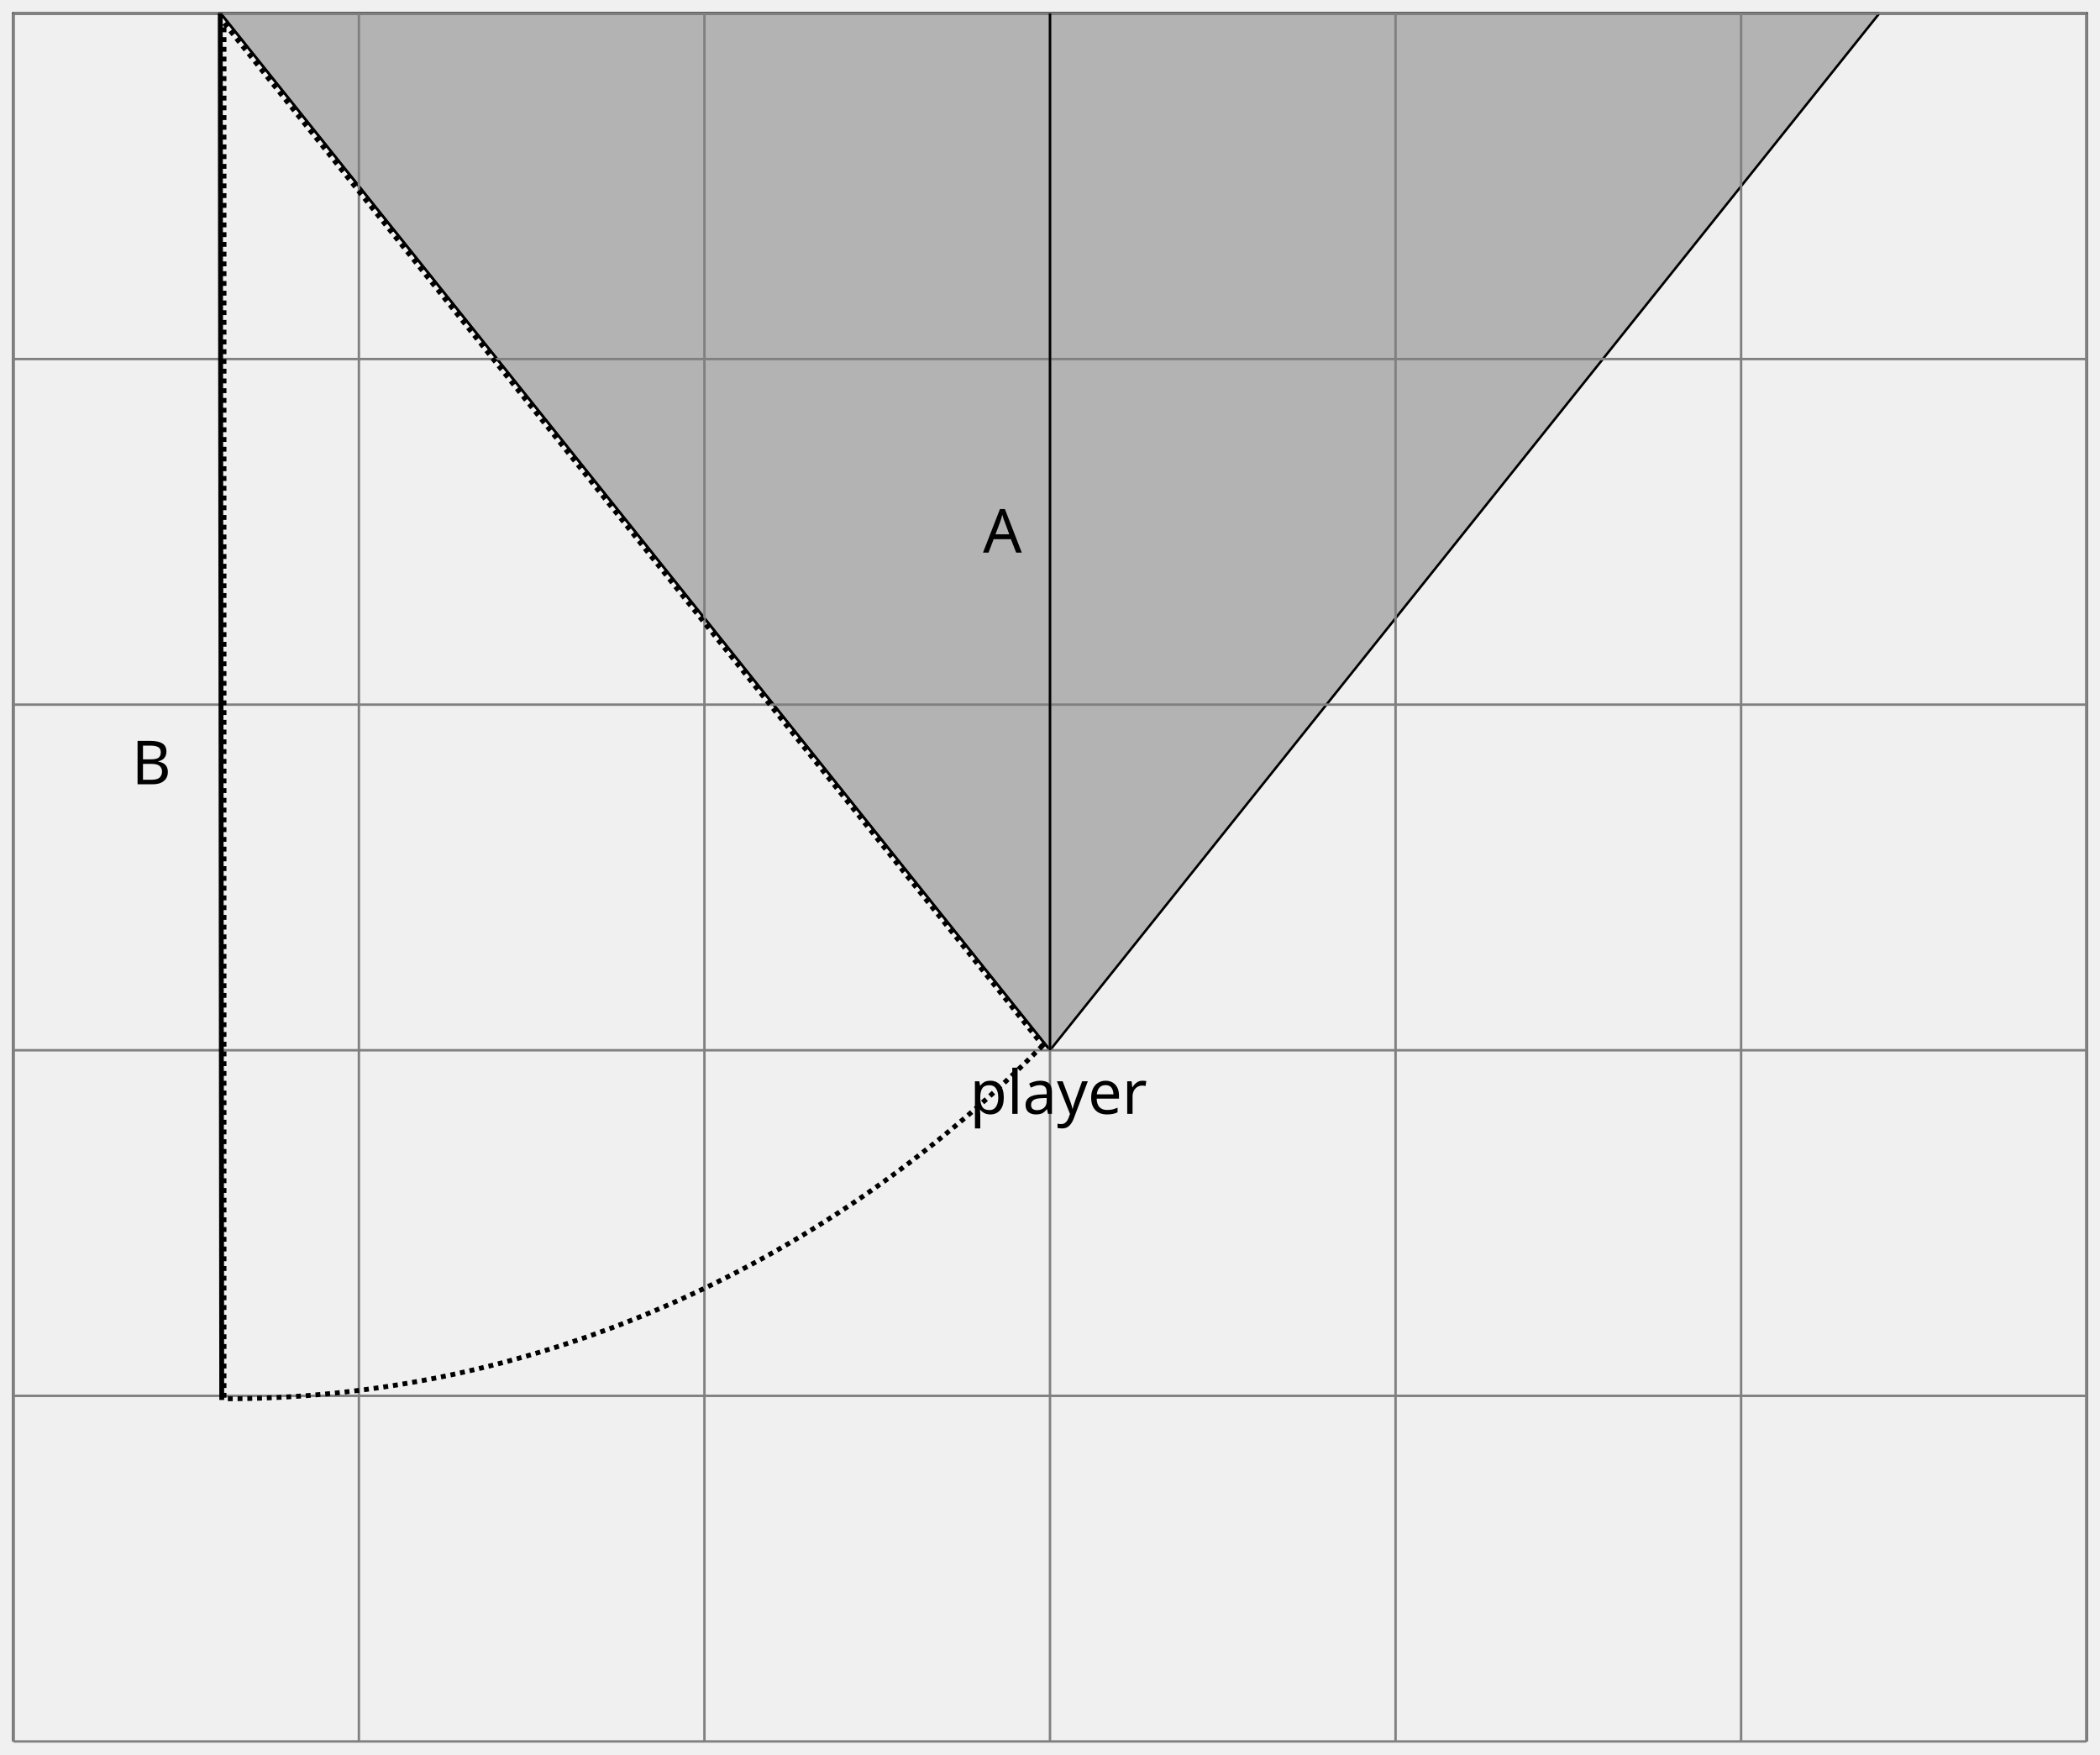
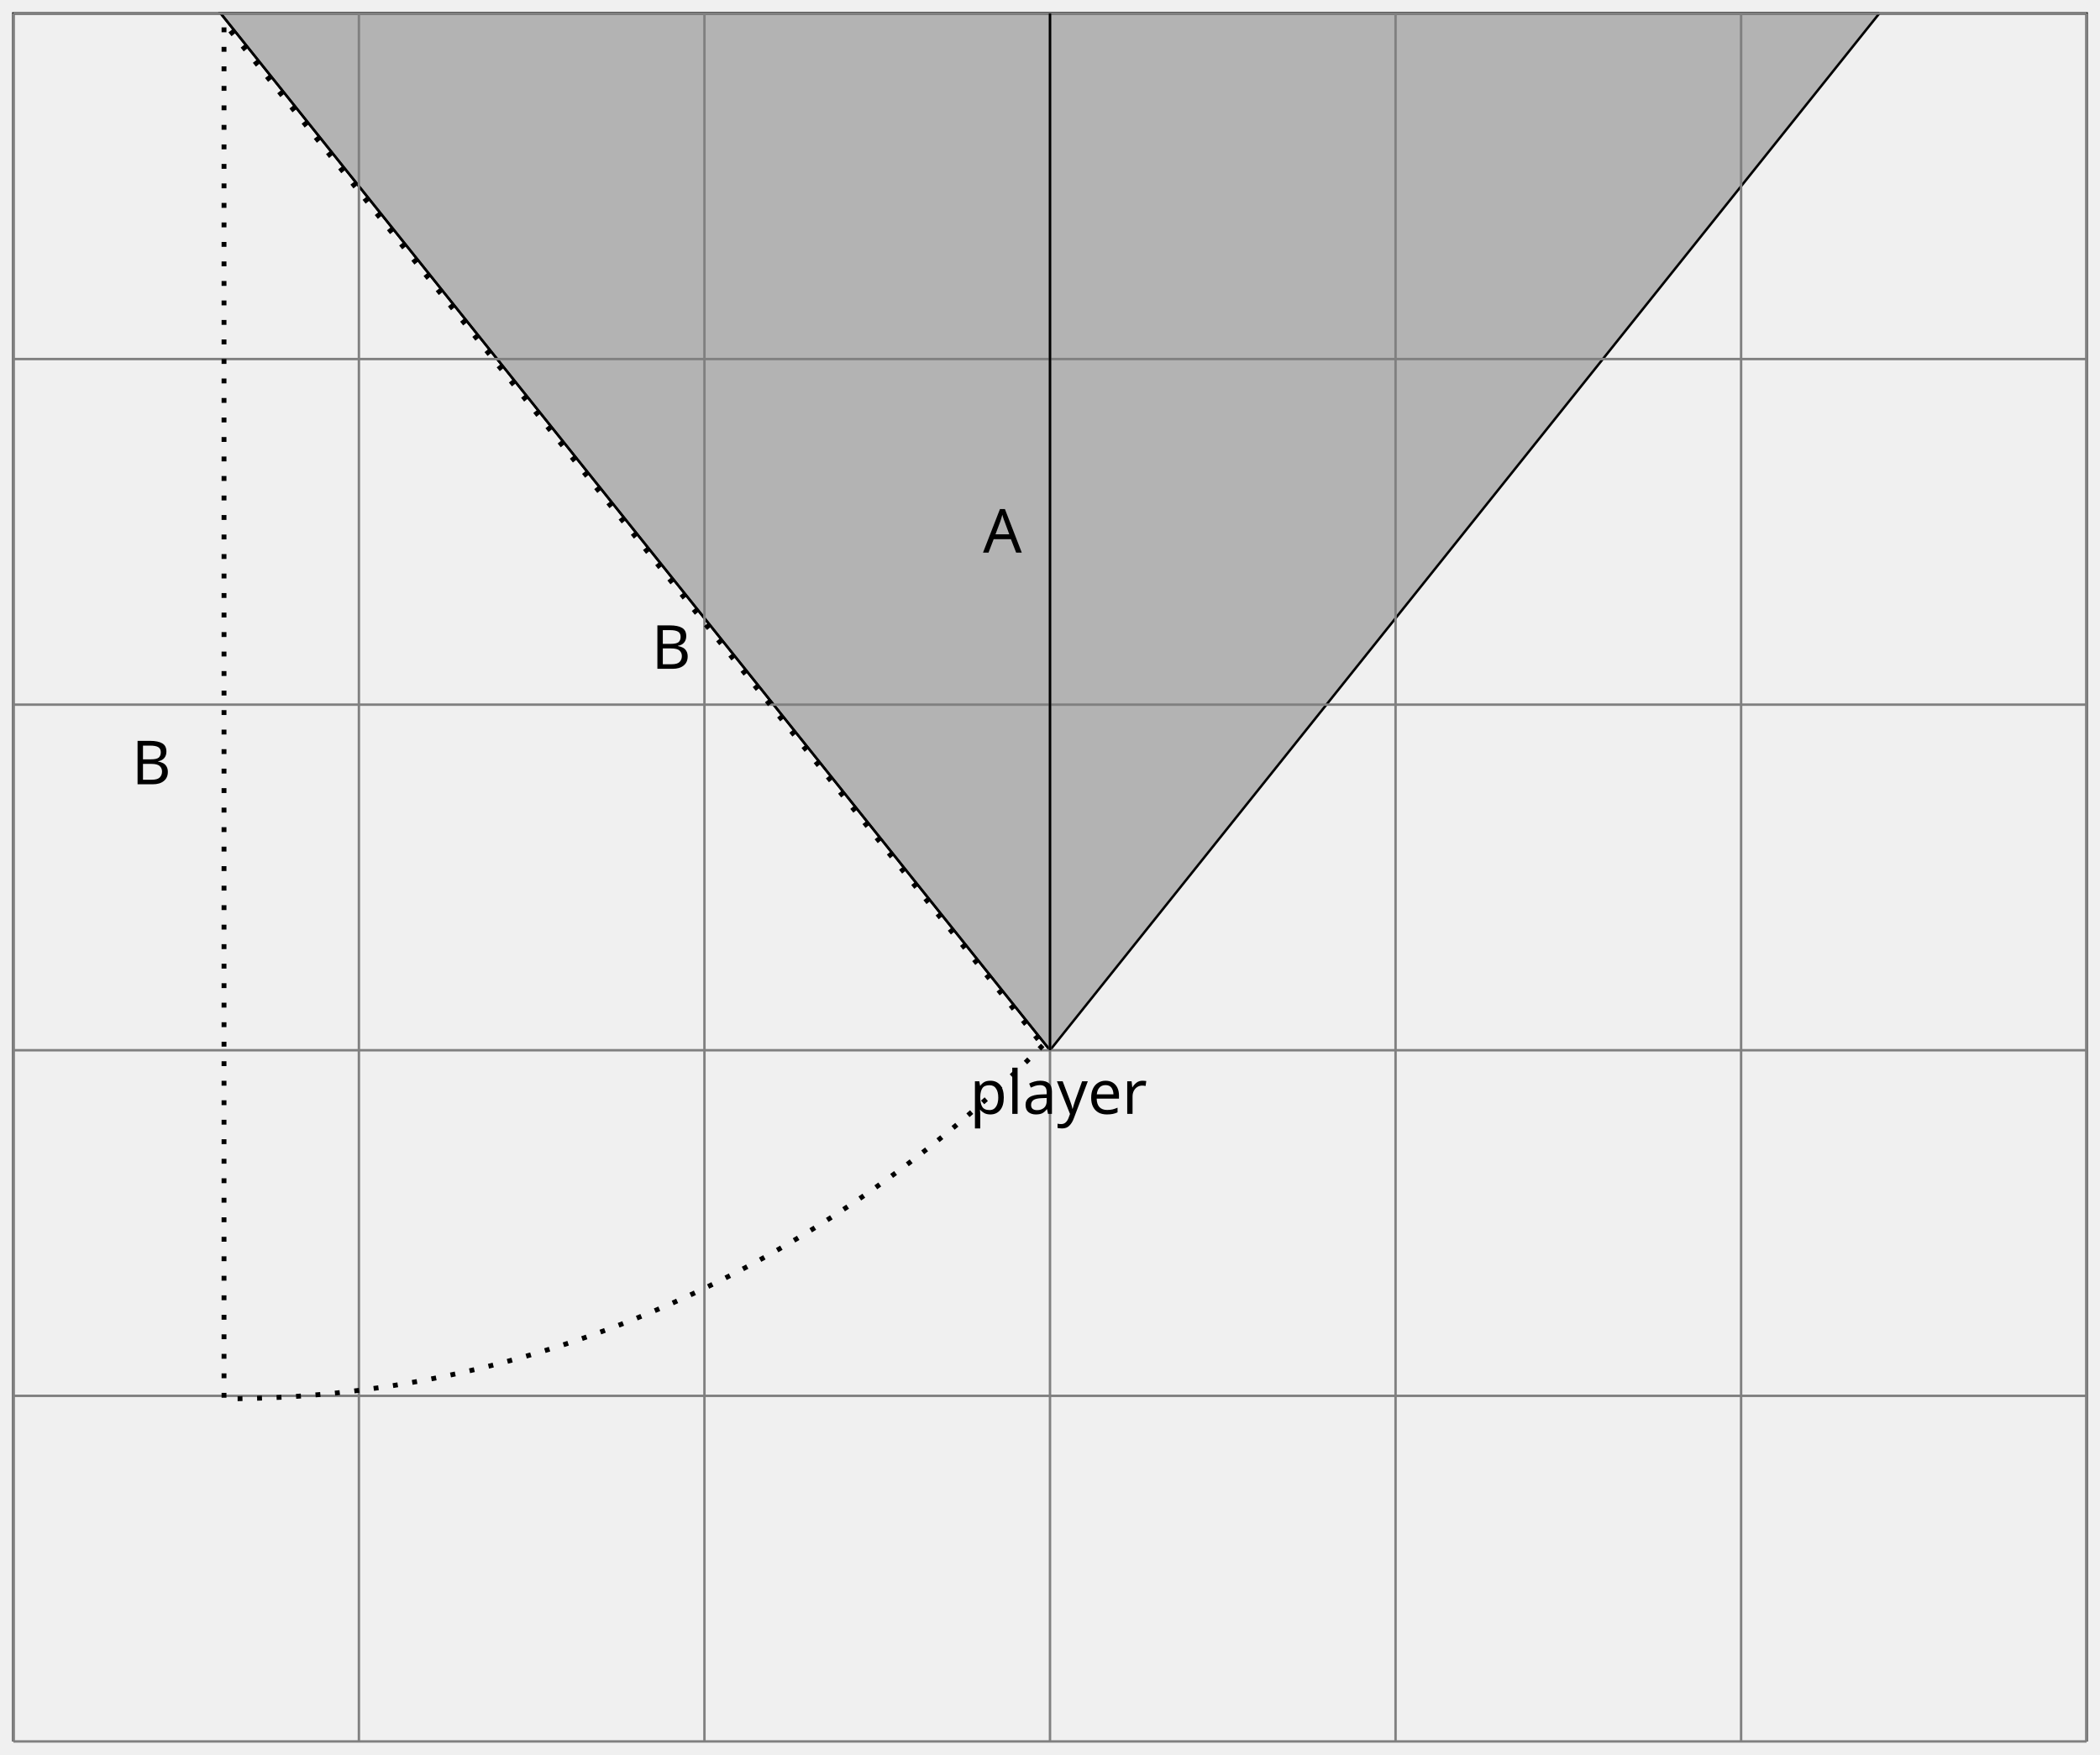
<svg xmlns="http://www.w3.org/2000/svg" id="svg4932" version="1.1" xml:space="preserve" width="430.676" height="359.831" viewBox="0 0 430.676 359.831">
  <defs id="defs4936" />
  <g id="g4940" transform="matrix(1.25,0,0,-1.25,0,359.8313)">
    <path id="path4948" style="fill:none;stroke:#000000;stroke-width:0.399;stroke-linecap:butt;stroke-linejoin:miter;stroke-miterlimit:10;stroke-dasharray:none;stroke-opacity:1" d="m 2.189,2.192 0,283.468 340.162,0 0,-283.468" />
    <path d="m 172.27,115.579 -136.073,170.098 272.145,0" style="fill:#b3b3b3;fill-opacity:1;fill-rule:nonzero;stroke:#000000;stroke-width:0.399;stroke-linecap:butt;stroke-linejoin:miter;stroke-miterlimit:10;stroke-dasharray:none;stroke-opacity:1" id="path4982" />
    <path d="M 172.27,115.579 36.197,285.677" style="fill:none;stroke:#000000;stroke-width:0.399;stroke-linecap:butt;stroke-linejoin:miter;stroke-miterlimit:10;stroke-dasharray:none;stroke-opacity:1" id="path4986" />
    <path d="M 172.27,115.579 308.343,285.677" style="fill:none;stroke:#000000;stroke-width:0.399;stroke-linecap:butt;stroke-linejoin:miter;stroke-miterlimit:10;stroke-dasharray:none;stroke-opacity:1" id="path4990" />
    <path d="m 2.189,2.192 340.162,0" style="fill:none;stroke:#808080;stroke-width:0.399;stroke-linecap:butt;stroke-linejoin:miter;stroke-miterlimit:10;stroke-dasharray:none;stroke-opacity:1" id="path4994" />
    <path d="m 2.189,58.886 340.162,0" style="fill:none;stroke:#808080;stroke-width:0.399;stroke-linecap:butt;stroke-linejoin:miter;stroke-miterlimit:10;stroke-dasharray:none;stroke-opacity:1" id="path4998" />
    <path d="m 2.189,115.579 340.162,0" style="fill:none;stroke:#808080;stroke-width:0.399;stroke-linecap:butt;stroke-linejoin:miter;stroke-miterlimit:10;stroke-dasharray:none;stroke-opacity:1" id="path5002" />
    <path d="m 2.189,172.273 340.162,0" style="fill:none;stroke:#808080;stroke-width:0.399;stroke-linecap:butt;stroke-linejoin:miter;stroke-miterlimit:10;stroke-dasharray:none;stroke-opacity:1" id="path5006" />
    <path d="m 2.189,228.966 340.162,0" style="fill:none;stroke:#808080;stroke-width:0.399;stroke-linecap:butt;stroke-linejoin:miter;stroke-miterlimit:10;stroke-dasharray:none;stroke-opacity:1" id="path5010" />
    <path d="m 2.189,285.66 340.162,0" style="fill:none;stroke:#808080;stroke-width:0.399;stroke-linecap:butt;stroke-linejoin:miter;stroke-miterlimit:10;stroke-dasharray:none;stroke-opacity:1" id="path5014" />
    <path d="m 2.189,2.192 0,283.468" style="fill:none;stroke:#808080;stroke-width:0.399;stroke-linecap:butt;stroke-linejoin:miter;stroke-miterlimit:10;stroke-dasharray:none;stroke-opacity:1" id="path5018" />
    <path d="m 58.883,2.192 0,283.468" style="fill:none;stroke:#808080;stroke-width:0.399;stroke-linecap:butt;stroke-linejoin:miter;stroke-miterlimit:10;stroke-dasharray:none;stroke-opacity:1" id="path5022" />
    <path d="m 115.576,2.192 0,283.468" style="fill:none;stroke:#808080;stroke-width:0.399;stroke-linecap:butt;stroke-linejoin:miter;stroke-miterlimit:10;stroke-dasharray:none;stroke-opacity:1" id="path5026" />
    <path d="m 172.27,2.192 0,283.468" style="fill:none;stroke:#808080;stroke-width:0.399;stroke-linecap:butt;stroke-linejoin:miter;stroke-miterlimit:10;stroke-dasharray:none;stroke-opacity:1" id="path5030" />
    <path d="m 228.964,2.192 0,283.468" style="fill:none;stroke:#808080;stroke-width:0.399;stroke-linecap:butt;stroke-linejoin:miter;stroke-miterlimit:10;stroke-dasharray:none;stroke-opacity:1" id="path5034" />
    <path d="m 285.657,2.192 0,283.468" style="fill:none;stroke:#808080;stroke-width:0.399;stroke-linecap:butt;stroke-linejoin:miter;stroke-miterlimit:10;stroke-dasharray:none;stroke-opacity:1" id="path5038" />
    <path d="m 342.351,2.192 0,283.468" style="fill:none;stroke:#808080;stroke-width:0.399;stroke-linecap:butt;stroke-linejoin:miter;stroke-miterlimit:10;stroke-dasharray:none;stroke-opacity:1" id="path5042" />
    <path d="m 172.27,115.579 0,170.081" style="fill:none;stroke:#000000;stroke-width:0.399;stroke-linecap:butt;stroke-linejoin:miter;stroke-miterlimit:10;stroke-dasharray:none;stroke-opacity:1" id="path5046" />
    <g id="g5048" transform="translate(172.27,2.192)">
      <g id="g5050" transform="translate(-10.991,195.021)">
        <g id="g5052">
          <g id="g5054" transform="translate(-161.279,-197.213)">
            <text transform="matrix(1,0,0,-1,161.279,197.213)" style="font-variant:normal;font-weight:normal;font-size:9.963px;font-family:CMR10;-inkscape-font-specification:CMR10;writing-mode:lr-tb;fill:#000000;fill-opacity:1;fill-rule:nonzero;stroke:none" id="text5056">
              <tspan x="0" y="0" id="tspan5058">A</tspan>
            </text>
            <g id="g5060" transform="translate(161.279,197.213)" />
          </g>
        </g>
        <g id="g5062" transform="translate(10.991,-195.021)" />
      </g>
    </g>
    <g id="g5048-5" transform="translate(32.59104,-35.8135)">
      <g id="g5050-6" transform="translate(-10.991,195.021)">
        <g id="g5052-0">
          <g id="g5054-7" transform="translate(-161.279,-197.213)">
            <text transform="matrix(1,0,0,-1,161.279,197.213)" style="font-variant:normal;font-weight:normal;font-size:9.963px;font-family:CMR10;-inkscape-font-specification:CMR10;writing-mode:lr-tb;fill:#000000;fill-opacity:1;fill-rule:nonzero;stroke:none" id="text5056-4">
              <tspan x="0" y="0" id="tspan5058-1">B</tspan>
            </text>
            <g id="g5060-2" transform="translate(161.279,197.213)" />
          </g>
        </g>
        <g id="g5062-6" transform="translate(10.991,-195.021)" />
      </g>
    </g>
-     <path style="fill:#ffffff;fill-opacity:0;stroke:#000000;stroke-width:0.8;stroke-linecap:butt;stroke-miterlimit:10;stroke-dasharray:0.8, 0.8;stroke-dashoffset:0;stroke-opacity:1" id="path4475" transform="scale(1,-1)" d="M 171.086,-116.375 A 200.757,225.701 0 0 1 36.753,-58.403 l -6e-6,-225.701 z" />
+     <path style="fill:#ffffff;fill-opacity:0;stroke:#000000;stroke-width:0.8;stroke-linecap:butt;stroke-miterlimit:10;stroke-dasharray:0.8,2.4;stroke-dashoffset:0;stroke-opacity:1" id="path4475" transform="scale(1,-1)" d="M 171.086,-116.375 A 200.757,225.701 0 0 1 36.753,-58.403 l -6e-6,-225.701 z" />
    <g id="g4962" transform="translate(159.111,105.139)">
      <g id="g4964">
        <g id="g4966" transform="translate(-159.111,-105.139)">
          <text transform="matrix(1,0,0,-1,159.111,105.139)" style="font-variant:normal;font-weight:normal;font-size:9.963px;font-family:CMR10;-inkscape-font-specification:CMR10;writing-mode:lr-tb;fill:#000000;fill-opacity:1;fill-rule:nonzero;stroke:none" id="text4968">
            <tspan x="0 5.535 8.303 13.005 17.984 22.412" y="0" id="tspan4970">player</tspan>
          </text>
          <g id="g4972" transform="translate(159.111,105.139)" />
        </g>
      </g>
      <g id="g4974" transform="translate(13.159,-102.947)" />
    </g>
-     <path style="fill:none;fill-rule:evenodd;stroke:#000000;stroke-width:0.8px;stroke-linecap:butt;stroke-linejoin:miter;stroke-opacity:1" d="M 36.136,285.696 36.379,58.206" id="path4479" />
+     <g id="g5048-5-5" transform="translate(117.8783,-16.87088)">
+       <g id="g5050-6-9" transform="translate(-10.991,195.021)">
+         <g id="g5052-0-4">
+           <g id="g5054-7-4" transform="translate(-161.279,-197.213)">
+             <text transform="matrix(1,0,0,-1,161.279,197.213)" style="font-variant:normal;font-weight:normal;font-size:9.963px;font-family:CMR10;-inkscape-font-specification:CMR10;writing-mode:lr-tb;fill:#000000;fill-opacity:1;fill-rule:nonzero;stroke:none" id="text5056-4-2">
+               <tspan x="0" y="0" id="tspan5058-1-3">B</tspan>
+             </text>
+             <g id="g5060-2-8" transform="translate(161.279,197.213)" />
+           </g>
+         </g>
+         <g id="g5062-6-3" transform="translate(10.991,-195.021)" />
+       </g>
+     </g>
  </g>
</svg>
